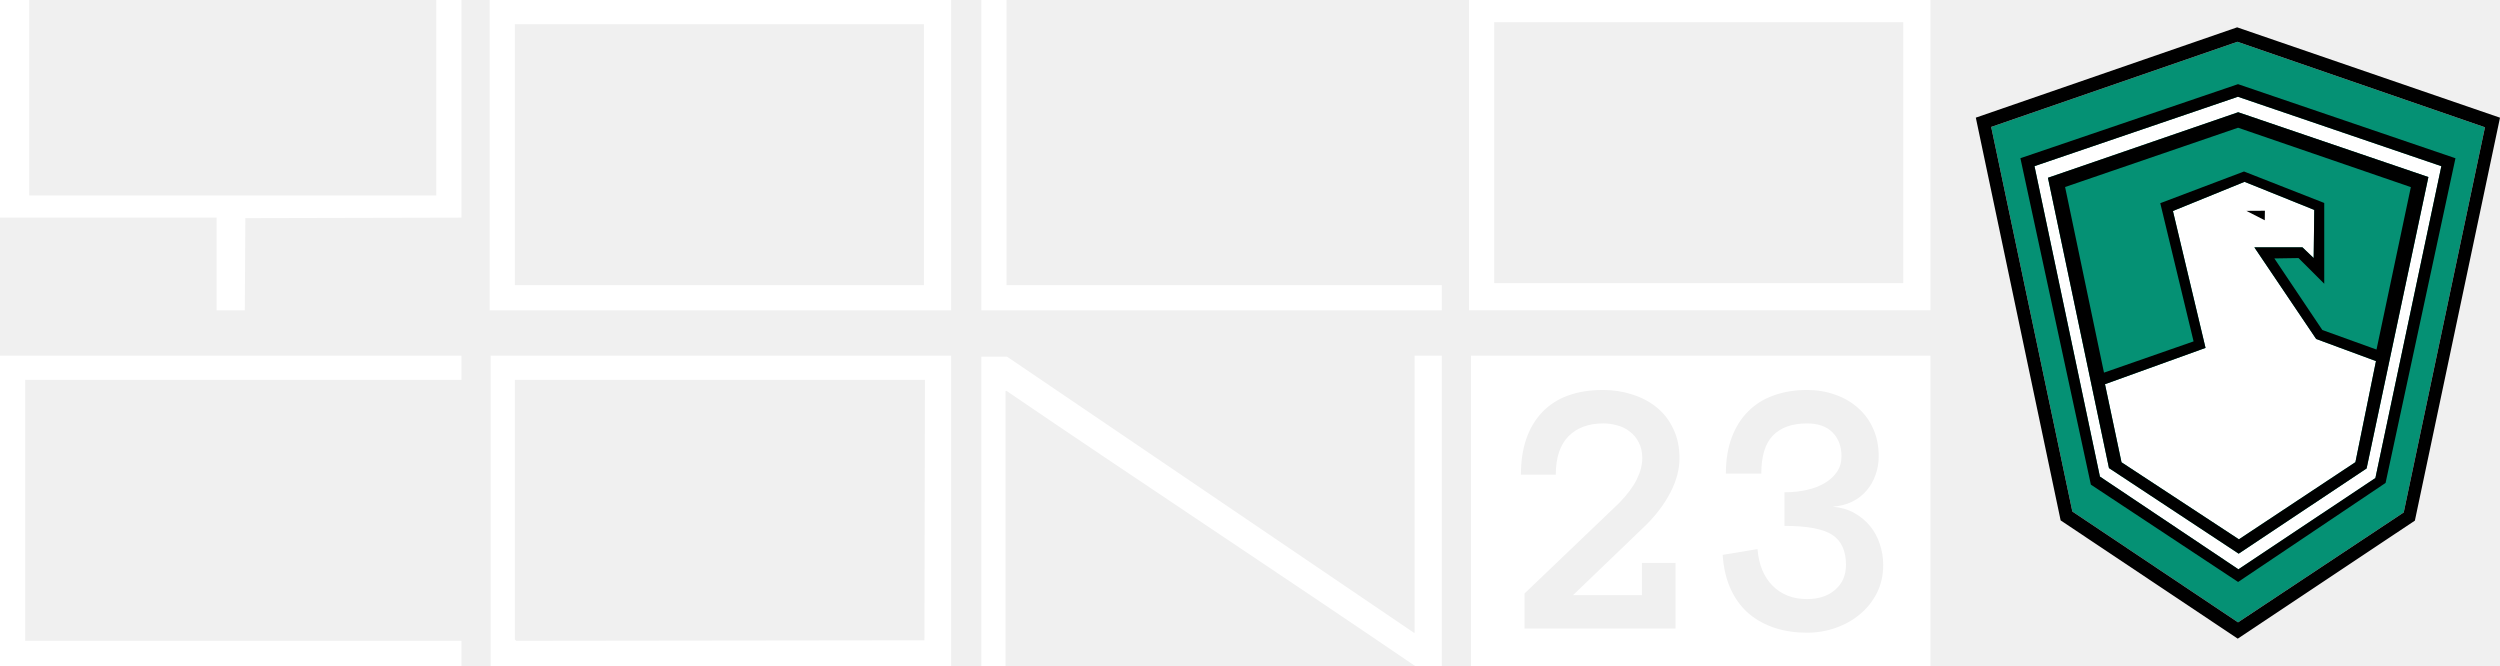
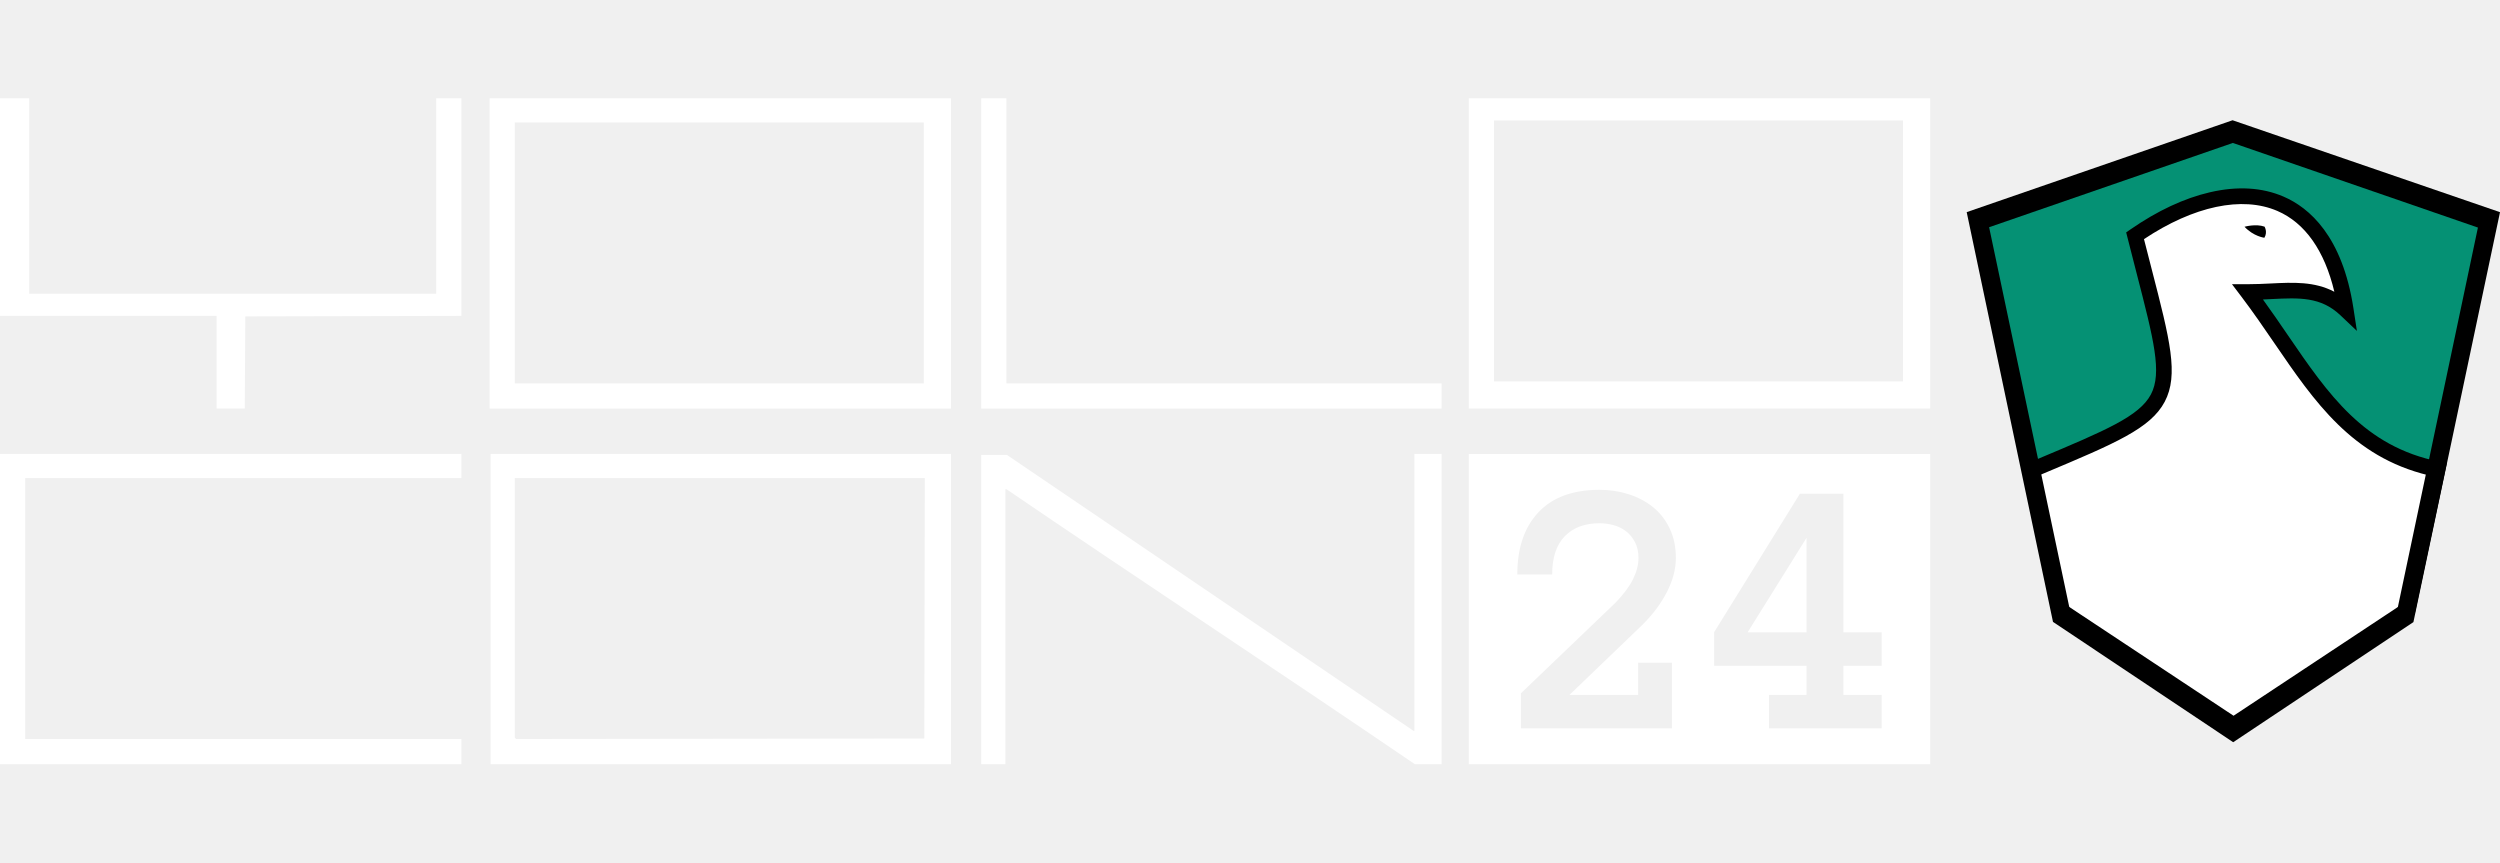
- <svg xmlns="http://www.w3.org/2000/svg" version="1.1" id="svg2" width="323.571" height="86.199" viewBox="0 0 323.571 86.199" xml:space="preserve">
-   <defs id="defs6" />
-   <g id="g8" transform="translate(-0.429286,-24.12648)">
-     <g id="g419">
-       <g id="g395" transform="translate(0.07484415)">
-         <g id="layer1" transform="matrix(0.1301344,0,0,0.1301344,16.92982,17.92288)">
-           <path id="path1224" style="fill:#ffffff;fill-opacity:1;stroke-width:1.002" d="M 1335.676,401.409 V 710.052 h 456.953 V 401.409 Z m 131.519,34.119 c 10.014,0 19.612,1.49 28.791,4.471 9.179,2.861 17.226,7.092 24.141,12.695 7.034,5.603 12.576,12.698 16.629,21.281 4.173,8.583 6.26,18.359 6.26,29.326 0,10.968 -2.92,22.173 -8.762,33.617 -5.841,11.444 -13.888,22.295 -24.141,32.547 l -72.959,70.098 h 68.488 v -32.01 h 33.44 v 65.27 h -150.209 v -34.869 l 94.059,-89.947 c 8.107,-8.345 13.949,-16.154 17.525,-23.426 3.696,-7.391 5.543,-14.484 5.543,-21.279 0,-6.08 -1.192,-11.325 -3.576,-15.736 -2.265,-4.411 -5.246,-7.987 -8.941,-10.729 -3.576,-2.861 -7.689,-4.888 -12.338,-6.08 -4.649,-1.311 -9.3,-1.967 -13.949,-1.967 -14.663,0 -26.227,4.292 -34.691,12.875 -8.345,8.583 -12.518,21.279 -12.518,38.088 h -34.69 c 0,-26.346 6.974,-46.969 20.922,-61.871 14.067,-14.902 34.392,-22.354 60.977,-22.354 z m 202.604,0 c 10.014,0 19.313,1.551 27.896,4.65 8.703,2.98 16.271,7.33 22.709,13.053 6.557,5.722 11.625,12.638 15.201,20.744 3.696,8.107 5.543,17.285 5.543,27.537 0,6.557 -1.073,12.756 -3.219,18.598 -2.027,5.841 -5.007,11.027 -8.941,15.557 -3.815,4.53 -8.643,8.227 -14.484,11.088 -5.722,2.742 -12.099,4.351 -19.133,4.828 8.107,0.715 15.258,2.801 21.457,6.258 6.199,3.457 11.445,7.809 15.736,13.055 4.292,5.245 7.51,11.207 9.656,17.883 2.265,6.676 3.398,13.589 3.398,20.742 0,10.252 -2.087,19.552 -6.26,27.896 -4.173,8.226 -9.775,15.258 -16.809,21.1 -6.914,5.841 -14.961,10.373 -24.141,13.592 -9.06,3.219 -18.597,4.828 -28.611,4.828 -11.325,0 -21.875,-1.551 -31.65,-4.65 -9.656,-3.1 -18.24,-7.748 -25.75,-13.947 -7.391,-6.199 -13.413,-14.187 -18.062,-23.963 -4.649,-9.775 -7.451,-21.398 -8.404,-34.869 l 34.691,-5.723 c 1.192,15.379 6.2,27.539 15.021,36.48 8.822,8.822 20.206,13.232 34.154,13.232 11.683,0 21.041,-3.1 28.074,-9.299 7.153,-6.199 10.73,-14.425 10.73,-24.678 0,-13.948 -4.53,-23.903 -13.59,-29.863 -9.06,-5.961 -24.916,-8.941 -47.566,-8.941 v -33.439 c 7.987,0 15.379,-0.774 22.174,-2.324 6.914,-1.55 12.934,-3.873 18.061,-6.973 5.126,-3.1 9.119,-6.796 11.98,-11.088 2.98,-4.411 4.471,-9.537 4.471,-15.379 0,-9.775 -2.92,-17.643 -8.762,-23.604 -5.841,-6.08 -14.366,-9.119 -25.572,-9.119 -14.663,0 -25.929,3.993 -33.797,11.98 -7.749,7.868 -11.623,20.505 -11.623,37.91 h -35.228 c 0,-13.71 1.968,-25.751 5.902,-36.123 3.934,-10.372 9.418,-19.013 16.451,-25.928 7.034,-7.034 15.498,-12.279 25.393,-15.736 9.895,-3.576 20.862,-5.365 32.902,-5.365 z" />
-           <g id="g1245" transform="matrix(1.002087,0,0,1.002087,0.2658173,-0.09948638)" style="display:inline">
-             <path style="fill:#ffffff;fill-opacity:1;stroke-width:1" d="m 1330.629,47.671 h 458 V 355.608 h -458 z m 431,22.002 h -406 V 328.673 h 406 z" id="path1978" />
-             <path style="fill:#ffffff;fill-opacity:1;stroke-width:1" d="m 846.629,47.673 h 25 V 330.673 h 432 v 25 H 846.629 Z" id="path1976" />
-             <path style="fill:#ffffff;fill-opacity:1;stroke-width:1" d="M 358.629,47.673 H 816.629 V 355.673 H 358.629 Z M 789.629,71.673 H 383.629 V 330.673 h 406 z" id="path1974" />
-             <path style="fill:#ffffff;fill-opacity:1;stroke-width:1" d="M 87.629,263.673 H -127.371 V 47.673 h 29 V 241.673 H 305.629 V 47.673 h 25 V 263.664 c -71.5,0.17 -143,0.339 -214.5,0.509 l -0.52,91.5 H 87.629 c 3.8e-5,-30.667 3.4e-5,-61.333 3.4e-5,-92 z" id="path1972" />
-             <path style="fill:#ffffff;fill-opacity:1;stroke-width:1" d="M 359.629,400.673 H 816.629 V 708.673 H 359.629 Z m 431.007,24 H 383.629 v 257.667 c 0.446,0.446 0.892,0.892 1.338,1.338 135.054,-0.168 270.108,-0.337 405.162,-0.505 0.169,-86.167 0.338,-172.333 0.507,-258.5 z" id="path1970" />
-             <path style="fill:#ffffff;fill-opacity:1;stroke-width:1" d="m -127.371,400.673 h 458 v 24 h -433 v 259 h 433 v 25 h -458 z" id="path1968" />
-             <path style="fill:#ffffff;fill-opacity:1;stroke-width:1" d="m 871.647,435.673 h -1.018 v 273 h -24 V 401.673 c 8.5,6.4e-4 17,10e-4 25.5,0.002 136.813,92.78 283.751,192.514 403.786,273.997 h 0.714 V 400.672 h 27 v 308.004 h -26.513 C 1141.032,615.976 996.133,520.554 871.647,435.673 Z" id="path1220" />
+ <svg xmlns="http://www.w3.org/2000/svg" id="logos" viewBox="0 0 1920 662.39">
+   <defs>
+     <style>.cls-1,.cls-2,.cls-3{stroke-width:0px;}.cls-4{opacity:0;}.cls-2{fill:#fff;}.cls-3{fill:#059174;}</style>
+   </defs>
+   <g id="logo-white-iasa">
+     <g id="iasa-logo">
+       <g id="g188">
+         <g id="path198">
+           <path class="cls-3" d="m1580.64,473.35l-63.69-305.35,196.92-69.96,198.15,70.52-61.44,307.7c-44.52,30.79-90.17,59.83-135.75,89.01-45.63-29.33-89.84-60.71-134.19-91.92Z" />
+         </g>
+         <g id="path325">
+           <path class="cls-2" d="m1849.04,468.43l22.83-112.28c-75.71-15.37-101.22-73.3-145.64-131.88,29.5.07,53.82-6.87,75.29,13.48-15.54-101.53-91.32-105.45-161.8-56.7,34.1,135.4,42.54,131.28-79.94,182.85l21.69,104.33,133.9,88.64,133.67-88.45Z" />
+         </g>
+       </g>
+       <g id="g1001">
+         <g id="path2900">
+           <g class="cls-4">
+             <path class="cls-1" d="m1849.04,468.43l22.99-108.01c-75.7-15.37-101.38-77.56-145.8-136.15,29.5.07,53.82-6.87,75.29,13.48-15.54-101.53-91.32-105.45-161.8-56.7,34.1,135.4,43.03,128.37-79.45,179.94l21.2,107.25,133.9,88.64,133.67-88.45Z" />
          </g>
+           <path class="cls-1" d="m1715.37,564.07l-139.29-92.22-22.63-114.5,12.19-5.13c51.53-21.67,77.4-32.54,86.25-49.29,8.77-16.59,2.19-42.06-10.91-92.82-2.24-8.68-4.56-17.66-7.06-27.61l-1.02-4.03,3.42-2.36c20.68-14.31,41.18-23.88,60.92-28.45,21.06-4.88,40.08-3.76,56.5,3.32,19.81,8.54,45.22,30.37,53.71,85.86l2.65,17.3-12.7-12.04c-15.08-14.29-31.75-13.46-52.86-12.41-2.17.11-4.37.22-6.6.31,6.58,9.07,12.78,18.15,18.84,27,31.49,46.04,58.68,85.81,116.45,97.54l5.93,1.2-24.76,116.33-139.03,91.99Zm-128.5-99.45l128.5,85.07,128.32-84.91,21.24-99.8c-58.54-14.18-87.48-56.5-118.06-101.21-8.06-11.78-16.39-23.96-25.42-35.88l-7.31-9.65,12.11.03c6.08.01,11.98-.28,17.7-.56,17.14-.85,33.55-1.67,48.83,6.37-7.51-31.58-22.49-52.91-43.78-62.08-27.06-11.66-64.22-3.76-102.42,21.65,2.11,8.32,4.09,16.01,6.02,23.47,13.87,53.75,20.84,80.72,9.9,101.42-10.85,20.54-38.04,31.97-92.2,54.74l-3.18,1.34,19.76,100Z" />
        </g>
-         <g id="g8-0" style="display:inline" transform="matrix(0.1030259,0,0,0.1030259,256.0822,27.42082)">
-           <g id="g188" style="display:inline" transform="matrix(0.964105,0,0,0.964105,-5.854366e-4,0.08475391)">
-             <path id="path1330" style="display:inline;fill:#059174;fill-opacity:1" d="M 340.842,21.212 20.015,132.159 125.762,633.253 341.66,777.696 557.556,634.499 663.419,132.601 Z" />
-             <path id="path1327" style="display:inline;fill:#ffffff" d="M 341.5,92.815 76.439,183.226 161.693,587.775 342.149,708.58 520.67,589.618 606.616,183.283 Z" />
-             <path id="path1324" style="display:inline;fill:#059174;fill-opacity:1;stroke-width:1.075" d="M 341.859,113.001 C 259.231,141.469 176.602,169.938 93.975,198.406 120.483,324.493 146.991,450.58 173.499,576.667 229.832,613.839 286.166,651.01 342.499,688.182 398.069,651.161 453.641,614.14 509.212,577.119 536.046,450.564 562.879,324.009 589.713,197.454 507.095,169.303 424.477,141.152 341.859,113.001 Z" />
-             <path id="path1321" style="display:inline;fill:#ffffff" class="UnoptimicedTransforms" d="m 350.145,203.653 -93.322,38.005 42.49,178.412 -131.011,47.295 21.521,101.768 152.986,100.387 151.821,-100.551 26.796,-131.706 -77.924,-28.81 -80.58,-119.454 h 62.635 l 14.669,14.001 0.776,-62.724 z" />
-           </g>
-           <g id="g1001" style="display:inline" transform="matrix(0.964105,0,0,0.964105,-5.854366e-4,0.08475391)">
-             <path style="display:inline;fill:#000000" d="m 352.5,241.5 24.184,-0.149 -0.184,12.425 z" id="path1342" />
-             <path style="display:inline;fill:#000000" d="M 173.5,576.667 93.975,198.405 341.859,113 589.713,197.453 509.211,577.119 342.5,688.181 Z M 494.628,568.969 521.423,437.263 443.5,408.453 362.919,289 h 62.634 L 440.223,303 441,240.277 350.144,203.653 256.823,241.659 299.312,420.07 168.301,467.366 189.82,569.134 342.807,669.521 Z M 283.749,411.584 240.341,231.5 349.443,190.21 454,231.217 V 336.478 L 420.479,303 389,303.499 451.518,396.764 522.11,422.232 566.854,210.56 341.717,133.177 116.321,210.423 167,452.296 Z" id="path1339" class="UnoptimicedTransforms" />
-             <path style="display:inline;fill:#000000" d="M 149.908,598.242 58.088,172.896 341.658,76.41 624.989,172.948 533.932,596.02 341.761,725.067 Z M 520.67,589.619 606.615,183.282 341.5,92.816 76.44,183.227 161.692,587.774 342.149,708.579 Z" id="path1336" />
-             <path style="display:inline;fill:#000000" d="M 110.521,644.855 -0.016,120.049 340.5,2.361 683.029,120.102 572.113,645.132 341.3,798.955 Z M 557.557,634.5 663.419,132.601 340.842,21.211 20.016,132.159 125.763,633.254 341.661,777.696 Z" id="path1333" />
-           </g>
+         <g id="path993">
+           <path class="cls-1" d="m1723.79,174.15s8.58-2.47,15.36-.1c0,0,2.57,4.09-.12,8.56,0,0-8.32-1.04-15.24-8.46Z" />
        </g>
+         <g id="path999">
+           <path class="cls-1" d="m1576.7,477.62l-66.28-314.7c68.06-23.52,136.13-47.05,204.19-70.57,68.47,23.53,136.93,47.07,205.4,70.6-22.17,104.94-44.34,209.89-66.51,314.83-46.14,30.75-92.27,61.49-138.41,92.24-46.13-30.8-92.26-61.6-138.39-92.41Zm264.57-10.02l61.77-292.83c-62.74-21.66-125.47-43.33-188.21-64.99l-187.19,64.73,61.7,292.36,125.97,84.27c41.99-27.85,83.98-55.7,125.96-83.55Z" />
+         </g>
+       </g>
+     </g>
+     <g id="yolocon-logo">
+       <g id="year-block">
+         <polygon class="cls-2" points="1387.43 485.65 1387.43 413.03 1342.15 485.65 1387.43 485.65" />
+         <path class="cls-2" d="m1128.04,348.65v238.25h354.35v-238.25h-354.35Zm130.03,185.05v-24.71h25.96v50.39h-115.97v-26.92l72.51-69.45c6.25-6.44,10.77-12.49,13.58-18.16,2.8-5.66,4.2-11.11,4.2-16.36,0-4.69-.9-8.74-2.69-12.15-1.79-3.4-4.09-6.19-6.89-8.35-2.8-2.16-5.99-3.73-9.58-4.69-3.58-.97-7.16-1.45-10.75-1.45-11.3,0-20.18,3.31-26.66,9.94-6.48,6.63-9.71,16.43-9.71,29.41h-26.78c0-20.34,5.41-36.26,16.22-47.77,10.81-11.5,26.48-17.26,47.01-17.26,7.73,0,15.14,1.13,22.23,3.38,7.09,2.26,13.32,5.55,18.71,9.87,5.38,4.33,9.66,9.8,12.84,16.43,3.18,6.63,4.76,14.18,4.76,22.64s-2.26,17.12-6.76,25.96c-4.51,8.84-10.72,17.21-18.64,25.13l-56.33,54.12h52.74Zm187.07-22.37h-29.41v22.37h29.41v25.68h-86.57v-25.68h28.85v-22.37h-70.96v-25.82l65.86-106.31h33.41v106.45h29.41v25.68Z" />
+       </g>
+       <g id="letters">
+         <path id="path1978" class="cls-2" d="m1128.04,75.49h354.35v238.25h-354.35V75.49Zm333.46,17.02h-314.12v200.39h314.12V92.51Z" />
+         <path id="path1976" class="cls-2" d="m753.57,75.49h19.34v218.95h334.23v19.34h-353.58V75.49Z" />
+         <path id="path1974" class="cls-2" d="m376.01,75.49h354.35v238.3h-354.35V75.49Zm333.46,18.57h-314.12v200.39h314.12V94.06Z" />
+         <path id="path1972" class="cls-2" d="m166.34,242.6H0V75.49h22.44v150.1h312.57V75.49h19.34v167.11c-55.32.13-110.64.26-165.96.39l-.4,70.79h-21.65c0-23.73,0-47.45,0-71.18Z" />
+         <path id="path1970" class="cls-2" d="m376.79,348.6h353.58v238.3h-353.58v-238.3Zm333.47,18.57h-314.9v199.35c.35.35.69.69,1.04,1.04,104.49-.13,208.98-.26,313.47-.39.13-66.67.26-133.33.39-200h0Z" />
+         <path id="path1968" class="cls-2" d="m0,348.6h354.35v18.57H19.34v200.39h335.01v19.34H0v-238.3Z" />
+         <path id="path1220" class="cls-2" d="m772.93,375.68h-.79v211.22h-18.57v-237.52c6.58,0,13.15,0,19.73,0,105.85,71.78,219.53,148.95,312.4,211.99h.55v-212.76h20.89v238.3h-20.51c-105.29-71.72-217.39-145.55-313.71-211.22Z" />
      </g>
    </g>
  </g>
</svg>
